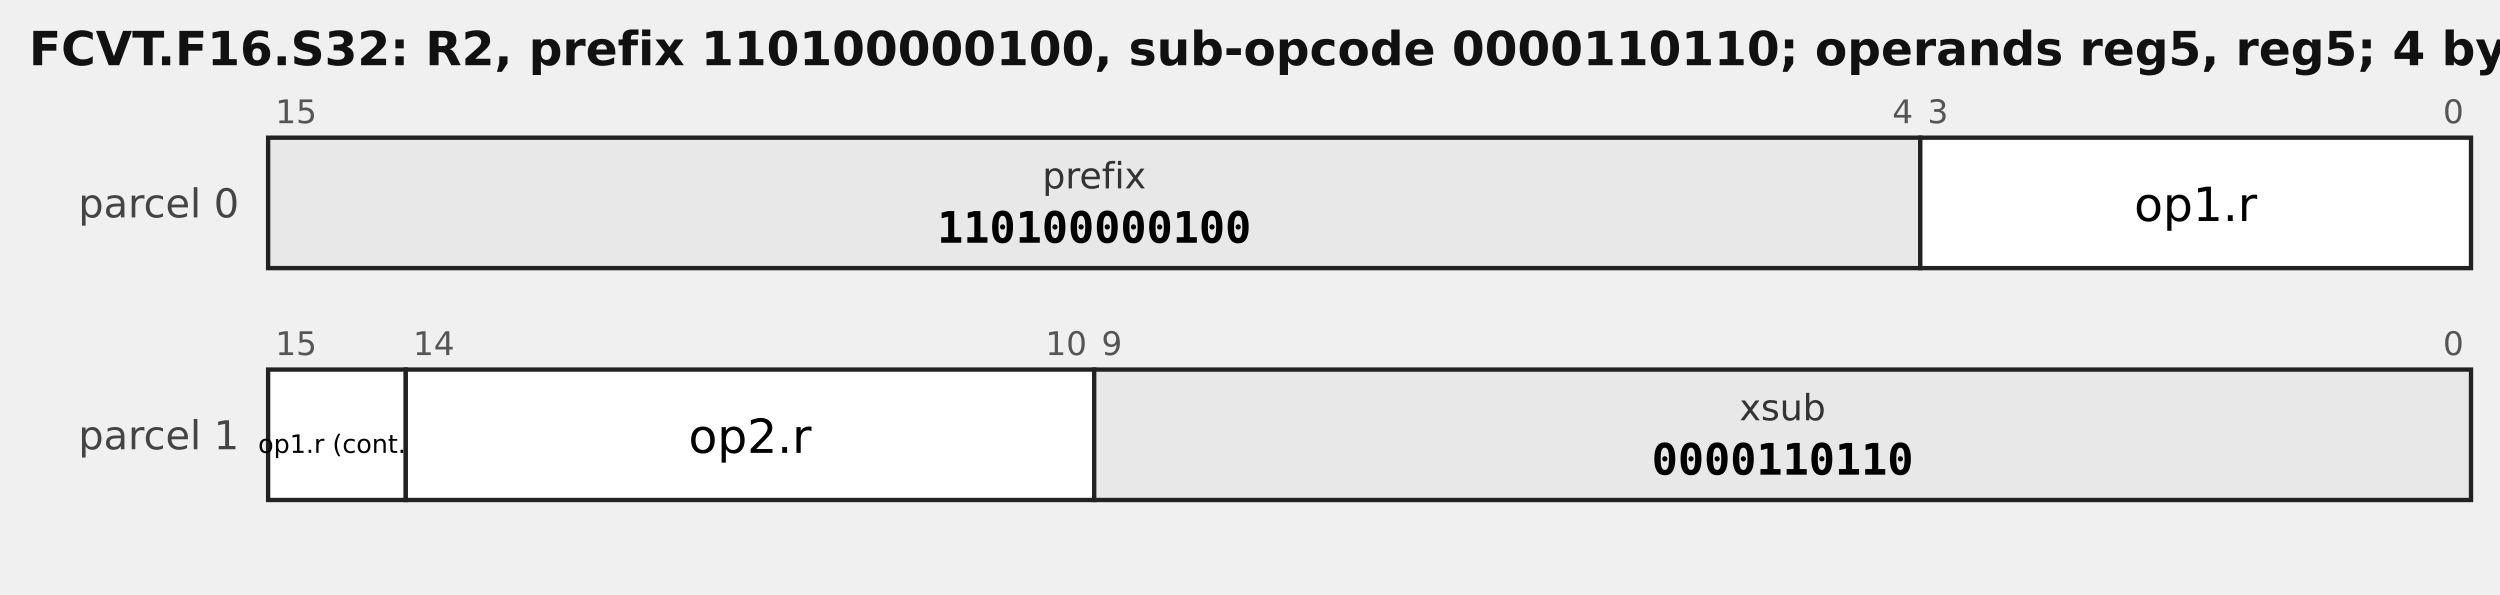
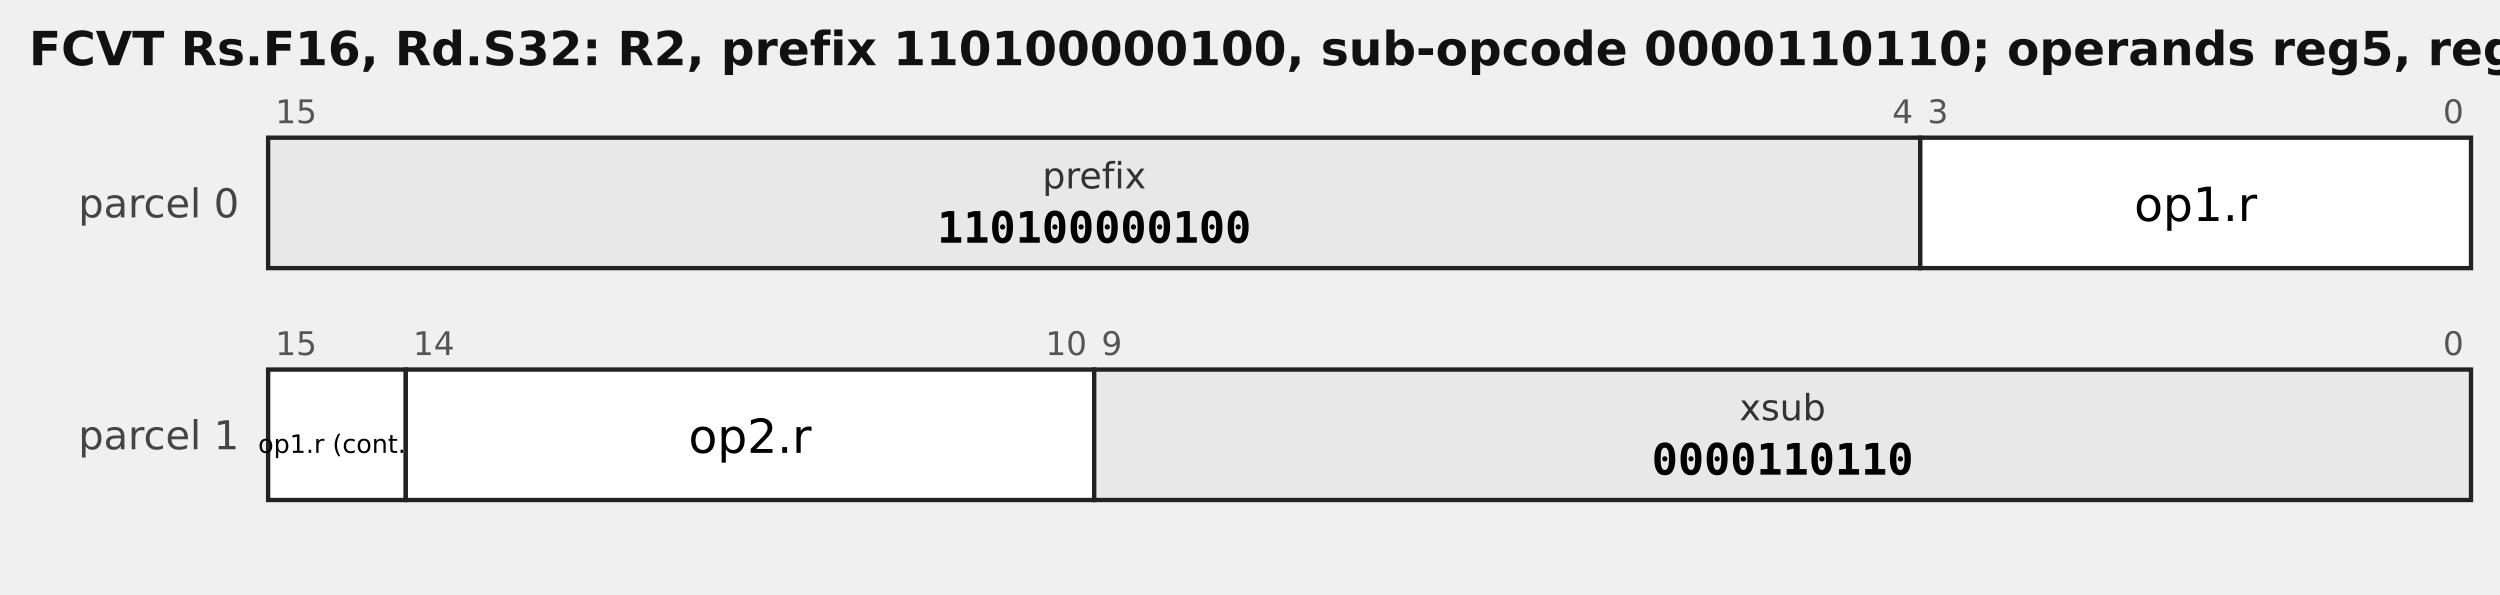
<svg xmlns="http://www.w3.org/2000/svg" width="690" height="164" viewBox="0 0 690 164" font-family="DejaVu Sans, sans-serif">
-   <text x="8" y="18" font-size="13" font-weight="bold" fill="#111">FCVT.F16.S32: R2, prefix 110100000100, sub-opcode 0000110110; operands reg5, reg5; 4 bytes</text>
+   <text x="8" y="18" font-size="13" font-weight="bold" fill="#111">FCVT Rs.F16, Rd.S32: R2, prefix 110100000100, sub-opcode 0000110110; operands reg5, reg5; 4 bytes</text>
  <text x="66" y="60" font-size="11" text-anchor="end" fill="#444">parcel 0</text>
  <rect x="74" y="38" width="456" height="36" fill="#e8e8e8" stroke="#222" stroke-width="1.2" />
  <text x="76" y="34" font-size="9" fill="#555" text-anchor="start">15</text>
  <text x="528" y="34" font-size="9" fill="#555" text-anchor="end">4</text>
  <text x="302.0" y="52" font-size="10.0" text-anchor="middle" font-family="DejaVu Sans, sans-serif" fill="#333">prefix</text>
  <text x="302.0" y="67" font-size="12.0" text-anchor="middle" font-family="DejaVu Sans Mono, monospace" font-weight="bold">110100000100</text>
  <rect x="530" y="38" width="152" height="36" fill="#ffffff" stroke="#222" stroke-width="1.2" />
  <text x="532" y="34" font-size="9" fill="#555" text-anchor="start">3</text>
  <text x="680" y="34" font-size="9" fill="#555" text-anchor="end">0</text>
  <text x="606.0" y="61" font-size="13.0" text-anchor="middle" font-family="DejaVu Sans, sans-serif">op1.r</text>
  <text x="66" y="124" font-size="11" text-anchor="end" fill="#444">parcel 1</text>
  <rect x="74" y="102" width="38" height="36" fill="#ffffff" stroke="#222" stroke-width="1.2" />
  <text x="76" y="98" font-size="9" fill="#555" text-anchor="start">15</text>
  <text x="93.0" y="125" font-size="7.0" text-anchor="middle" font-family="DejaVu Sans, sans-serif">op1.r (cont.)</text>
  <rect x="112" y="102" width="190" height="36" fill="#ffffff" stroke="#222" stroke-width="1.2" />
  <text x="114" y="98" font-size="9" fill="#555" text-anchor="start">14</text>
  <text x="300" y="98" font-size="9" fill="#555" text-anchor="end">10</text>
  <text x="207.0" y="125" font-size="13.0" text-anchor="middle" font-family="DejaVu Sans, sans-serif">op2.r</text>
  <rect x="302" y="102" width="380" height="36" fill="#e8e8e8" stroke="#222" stroke-width="1.2" />
  <text x="304" y="98" font-size="9" fill="#555" text-anchor="start">9</text>
  <text x="680" y="98" font-size="9" fill="#555" text-anchor="end">0</text>
  <text x="492.0" y="116" font-size="10.0" text-anchor="middle" font-family="DejaVu Sans, sans-serif" fill="#333">xsub</text>
  <text x="492.0" y="131" font-size="12.0" text-anchor="middle" font-family="DejaVu Sans Mono, monospace" font-weight="bold">0000110110</text>
</svg>
